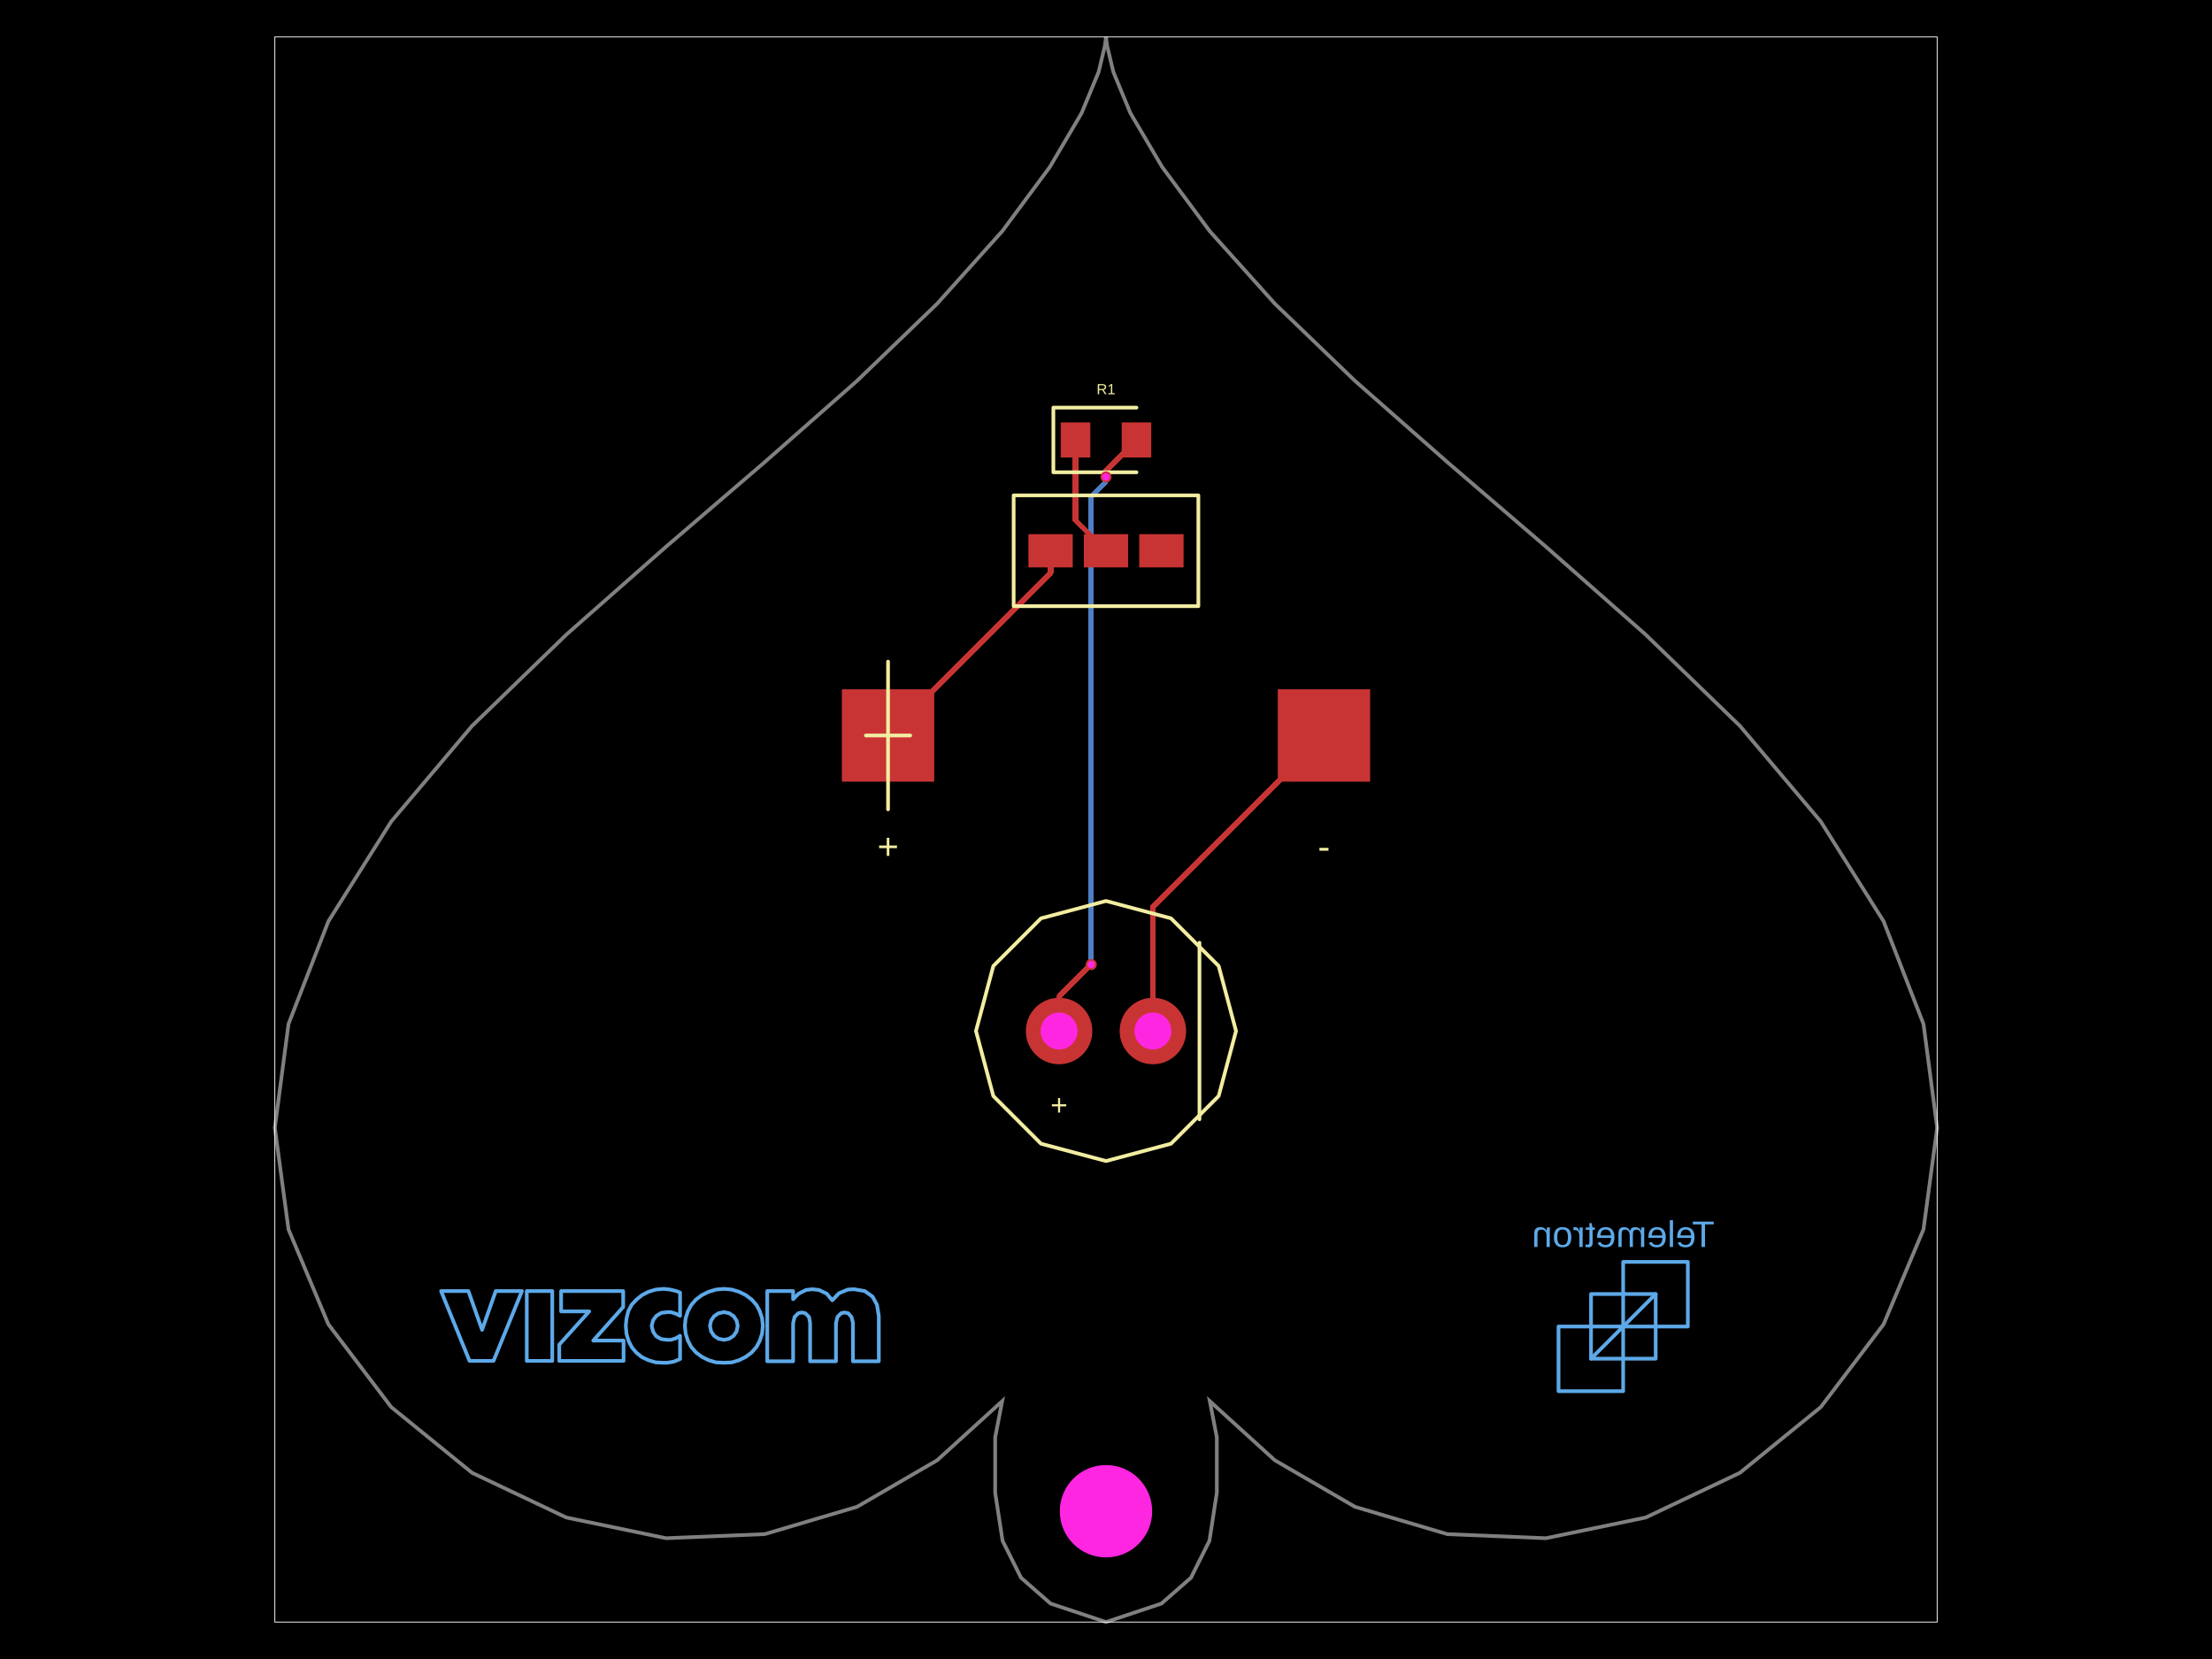
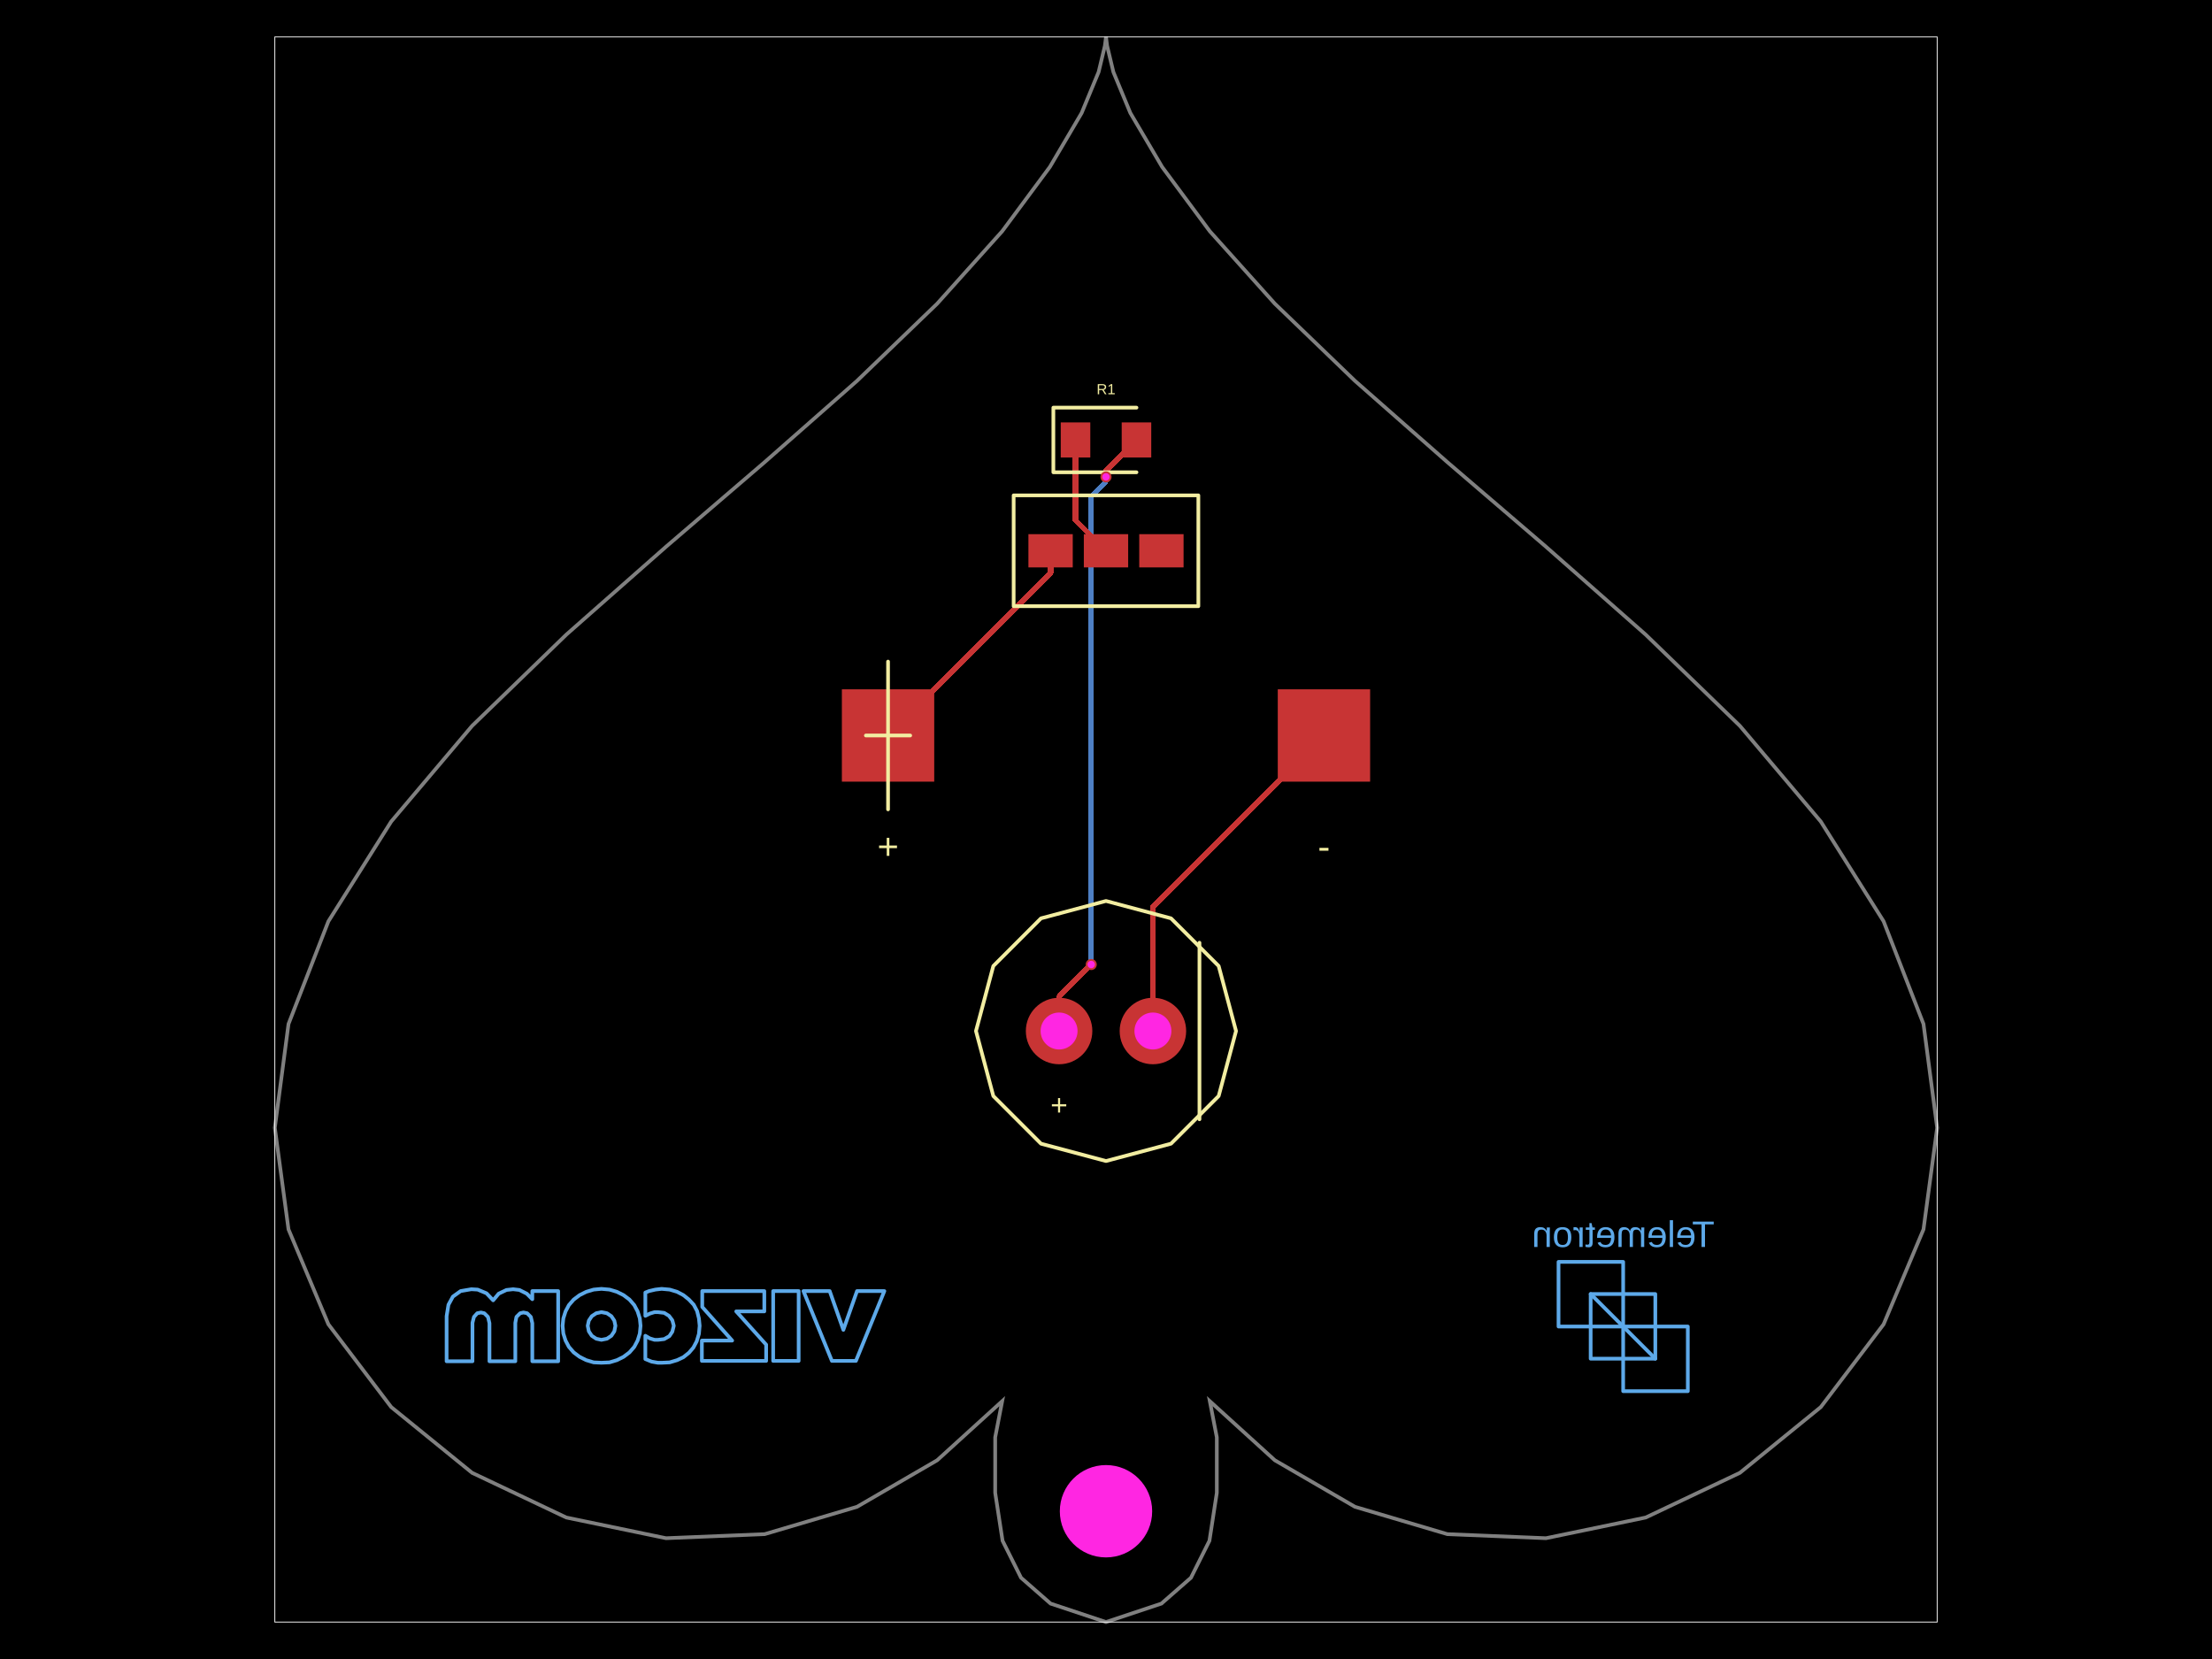
<svg xmlns="http://www.w3.org/2000/svg" width="800" height="600" data-software-used-string="@tscircuit/core@0.0.1112">
  <style />
  <rect class="boundary" x="0" y="0" fill="#000" width="800" height="600" data-type="pcb_background" data-pcb-layer="global" />
  <rect class="pcb-boundary" fill="none" stroke="#fff" stroke-width="0.3" x="99.399" y="13.36" width="601.202" height="573.28" data-type="pcb_boundary" data-pcb-layer="global" />
  <path class="pcb-board" d="M 400 586.64 L 420.04 579.96 L 430.728 570.608 L 437.408 557.248 L 440.08 539.88 L 440.08 519.84 L 437.542 506.747 L 461.055 528.123 L 490.047 544.957 L 523.447 554.843 L 559.118 556.313 L 595.19 548.831 L 629.259 532.665 L 658.517 508.884 L 681.229 478.958 L 695.658 444.623 L 700.601 407.882 L 695.658 370.341 L 681.229 333.2 L 658.517 297.128 L 629.259 262.525 L 595.19 229.526 L 559.118 197.729 L 523.447 167.134 L 490.047 137.742 L 461.055 109.82 L 437.542 83.634 L 420.307 60.387 L 408.818 40.882 L 402.672 26.052 L 400.401 16.566 L 400 13.36 L 399.599 16.566 L 397.328 26.052 L 391.182 40.882 L 379.693 60.387 L 362.458 83.634 L 338.945 109.82 L 309.953 137.742 L 276.553 167.134 L 240.882 197.729 L 204.81 229.526 L 170.741 262.525 L 141.483 297.128 L 118.771 333.2 L 104.342 370.341 L 99.399 407.882 L 104.342 444.623 L 118.771 478.958 L 141.483 508.884 L 170.741 532.665 L 204.81 548.831 L 240.882 556.313 L 276.553 554.843 L 309.953 544.957 L 338.945 528.123 L 362.458 506.747 L 359.92 519.84 L 359.92 539.88 L 362.592 557.248 L 369.272 570.608 L 379.96 579.96 Z" fill="none" stroke="rgba(255, 255, 255, 0.5)" stroke-width="1.336" data-type="pcb_board" data-pcb-layer="board" />
  <path class="pcb-trace" stroke="rgb(77, 127, 196)" fill="none" d="M 394.656 348.831 L 394.656 348.831" stroke-width="2.004" stroke-linecap="round" stroke-linejoin="round" shape-rendering="crispEdges" data-type="pcb_trace" data-pcb-layer="bottom" />
  <path class="pcb-trace" stroke="rgb(77, 127, 196)" fill="none" d="M 394.656 348.831 L 394.656 179.574" stroke-width="2.004" stroke-linecap="round" stroke-linejoin="round" shape-rendering="crispEdges" data-type="pcb_trace" data-pcb-layer="bottom" />
  <path class="pcb-trace" stroke="rgb(77, 127, 196)" fill="none" d="M 394.656 179.574 L 399.772 174.458" stroke-width="2.004" stroke-linecap="round" stroke-linejoin="round" shape-rendering="crispEdges" data-type="pcb_trace" data-pcb-layer="bottom" />
  <path class="pcb-trace" stroke="rgb(77, 127, 196)" fill="none" d="M 399.772 174.458 L 400 172.478" stroke-width="2.004" stroke-linecap="round" stroke-linejoin="round" shape-rendering="crispEdges" data-type="pcb_trace" data-pcb-layer="bottom" />
  <path class="pcb-trace" stroke="rgb(77, 127, 196)" fill="none" d="M 400 172.478 L 400 172.478" stroke-width="2.004" stroke-linecap="round" stroke-linejoin="round" shape-rendering="crispEdges" data-type="pcb_trace" data-pcb-layer="bottom" />
-   <path class="pcb-silkscreen pcb-silkscreen-bottom" d="M 169.806 492.184 L 159.519 466.934 L 169.405 466.934 L 174.349 480.962 L 179.292 466.934 L 188.778 466.934 L 178.49 492.184 L 169.806 492.184 Z" fill="none" stroke="#5da9e9" stroke-width="1.336" stroke-linecap="round" stroke-linejoin="round" data-pcb-component-id="null" data-pcb-silkscreen-path-id="pcb_silkscreen_path_6" data-type="pcb_silkscreen_path" data-pcb-layer="bottom" />
-   <path class="pcb-silkscreen pcb-silkscreen-bottom" d="M 199.733 492.184 L 190.514 492.184 L 190.514 466.934 L 199.733 466.934 L 199.733 492.184 Z" fill="none" stroke="#5da9e9" stroke-width="1.336" stroke-linecap="round" stroke-linejoin="round" data-pcb-component-id="null" data-pcb-silkscreen-path-id="pcb_silkscreen_path_7" data-type="pcb_silkscreen_path" data-pcb-layer="bottom" />
-   <path class="pcb-silkscreen pcb-silkscreen-bottom" d="M 225.384 466.934 L 225.384 472.679 L 214.562 484.836 L 225.518 484.836 L 225.518 492.184 L 202.271 492.184 L 202.271 486.306 L 213.093 474.282 L 202.939 474.282 L 202.939 466.934 L 225.384 466.934 Z" fill="none" stroke="#5da9e9" stroke-width="1.336" stroke-linecap="round" stroke-linejoin="round" data-pcb-component-id="null" data-pcb-silkscreen-path-id="pcb_silkscreen_path_8" data-type="pcb_silkscreen_path" data-pcb-layer="bottom" />
-   <path class="pcb-silkscreen pcb-silkscreen-bottom" d="M 226.319 479.492 L 226.587 476.82 L 227.255 474.148 L 228.457 471.877 L 230.194 470.007 L 232.198 468.403 L 234.469 467.201 L 237.141 466.399 L 240.08 466.132 L 242.351 466.399 L 244.623 466.934 L 245.959 467.468 L 245.959 475.885 L 244.355 475.084 L 242.619 474.549 L 241.416 474.549 L 239.145 474.816 L 237.408 475.885 L 236.206 477.488 L 235.671 479.492 L 236.206 481.63 L 237.275 483.233 L 239.145 484.302 L 241.416 484.569 L 242.619 484.569 L 244.355 484.035 L 245.959 483.1 L 245.959 491.516 L 243.687 492.452 L 241.416 492.852 L 239.947 492.852 L 237.141 492.719 L 234.469 491.917 L 232.198 490.848 L 230.194 489.245 L 228.591 487.375 L 227.388 485.104 L 226.587 482.432 L 226.319 479.492 Z" fill="none" stroke="#5da9e9" stroke-width="1.336" stroke-linecap="round" stroke-linejoin="round" data-pcb-component-id="null" data-pcb-silkscreen-path-id="pcb_silkscreen_path_9" data-type="pcb_silkscreen_path" data-pcb-layer="bottom" />
-   <path class="pcb-silkscreen pcb-silkscreen-bottom" d="M 261.857 466.132 L 264.663 466.399 L 267.335 467.201 L 269.739 468.403 L 271.877 470.007 L 273.614 472.011 L 274.816 474.282 L 275.618 476.82 L 275.885 479.492 L 275.618 482.298 L 274.816 484.836 L 273.614 487.108 L 271.877 489.112 L 269.739 490.715 L 267.335 491.917 L 264.663 492.719 L 261.857 492.852 L 258.918 492.719 L 256.246 491.917 L 253.841 490.715 L 251.703 489.112 L 249.967 487.108 L 248.764 484.836 L 247.963 482.298 L 247.695 479.492 L 247.963 476.82 L 248.764 474.282 L 249.967 472.011 L 251.703 470.007 L 253.841 468.403 L 256.246 467.201 L 258.918 466.399 L 261.857 466.132 Z" fill="none" stroke="#5da9e9" stroke-width="1.336" stroke-linecap="round" stroke-linejoin="round" data-pcb-component-id="null" data-pcb-silkscreen-path-id="pcb_silkscreen_path_10" data-type="pcb_silkscreen_path" data-pcb-layer="bottom" />
-   <path class="pcb-silkscreen pcb-silkscreen-bottom" d="M 261.857 474.549 L 259.853 474.95 L 258.25 476.019 L 257.181 477.622 L 256.78 479.492 L 257.181 481.496 L 258.25 483.1 L 259.853 484.168 L 261.857 484.569 L 263.727 484.168 L 265.331 483.1 L 266.399 481.496 L 266.8 479.492 L 266.399 477.622 L 265.331 476.019 L 263.727 474.95 L 261.857 474.549 Z" fill="none" stroke="#5da9e9" stroke-width="1.336" stroke-linecap="round" stroke-linejoin="round" data-pcb-component-id="null" data-pcb-silkscreen-path-id="pcb_silkscreen_path_11" data-type="pcb_silkscreen_path" data-pcb-layer="bottom" />
-   <path class="pcb-silkscreen pcb-silkscreen-bottom" d="M 286.84 478.557 L 286.84 492.318 L 277.488 492.318 L 277.488 466.934 L 286.84 466.934 L 286.84 469.873 L 288.844 467.869 L 291.516 466.533 L 293.788 466.266 L 296.192 466.533 L 298.998 467.869 L 301.002 470.274 L 303.407 467.735 L 306.613 466.399 L 308.884 466.266 L 312.759 466.934 L 315.564 468.938 L 317.168 471.877 L 317.836 476.019 L 317.836 492.318 L 308.484 492.318 L 308.484 478.424 L 307.949 476.286 L 306.747 474.95 L 305.411 474.683 L 304.208 474.95 L 302.872 476.286 L 302.338 478.557 L 302.338 492.318 L 292.986 492.318 L 292.986 478.424 L 292.585 476.286 L 291.249 474.95 L 290.047 474.683 L 288.711 474.95 L 287.375 476.286 L 286.84 478.557 Z" fill="none" stroke="#5da9e9" stroke-width="1.336" stroke-linecap="round" stroke-linejoin="round" data-pcb-component-id="null" data-pcb-silkscreen-path-id="pcb_silkscreen_path_12" data-type="pcb_silkscreen_path" data-pcb-layer="bottom" />
-   <path class="pcb-silkscreen pcb-silkscreen-bottom" d="M 563.661 503.14 L 587.041 503.14 L 587.041 479.76 L 563.661 479.76 L 563.661 503.14 Z" fill="none" stroke="#5da9e9" stroke-width="1.336" stroke-linecap="round" stroke-linejoin="round" data-pcb-component-id="null" data-pcb-silkscreen-path-id="pcb_silkscreen_path_13" data-type="pcb_silkscreen_path" data-pcb-layer="bottom" />
-   <path class="pcb-silkscreen pcb-silkscreen-bottom" d="M 575.418 491.383 L 598.798 491.383 L 598.798 468.003 L 575.418 468.003 L 575.418 491.383 Z" fill="none" stroke="#5da9e9" stroke-width="1.336" stroke-linecap="round" stroke-linejoin="round" data-pcb-component-id="null" data-pcb-silkscreen-path-id="pcb_silkscreen_path_14" data-type="pcb_silkscreen_path" data-pcb-layer="bottom" />
-   <path class="pcb-silkscreen pcb-silkscreen-bottom" d="M 587.041 479.76 L 610.421 479.76 L 610.421 456.379 L 587.041 456.379 L 587.041 479.76 Z" fill="none" stroke="#5da9e9" stroke-width="1.336" stroke-linecap="round" stroke-linejoin="round" data-pcb-component-id="null" data-pcb-silkscreen-path-id="pcb_silkscreen_path_15" data-type="pcb_silkscreen_path" data-pcb-layer="bottom" />
-   <path class="pcb-silkscreen pcb-silkscreen-bottom" d="M 575.418 491.383 L 587.041 479.76" fill="none" stroke="#5da9e9" stroke-width="1.336" stroke-linecap="round" stroke-linejoin="round" data-pcb-component-id="null" data-pcb-silkscreen-path-id="pcb_silkscreen_path_16" data-type="pcb_silkscreen_path" data-pcb-layer="bottom" />
-   <path class="pcb-silkscreen pcb-silkscreen-bottom" d="M 587.041 479.76 L 598.798 468.003" fill="none" stroke="#5da9e9" stroke-width="1.336" stroke-linecap="round" stroke-linejoin="round" data-pcb-component-id="null" data-pcb-silkscreen-path-id="pcb_silkscreen_path_17" data-type="pcb_silkscreen_path" data-pcb-layer="bottom" />
+   <path class="pcb-silkscreen pcb-silkscreen-bottom" d="M 309.552 492.184 L 319.84 466.934 L 309.953 466.934 L 305.01 480.962 L 300.067 466.934 L 290.581 466.934 L 300.868 492.184 L 309.552 492.184 Z" fill="none" stroke="#5da9e9" stroke-width="1.336" stroke-linecap="round" stroke-linejoin="round" data-pcb-component-id="null" data-pcb-silkscreen-path-id="pcb_silkscreen_path_6" data-type="pcb_silkscreen_path" data-pcb-layer="bottom" />
+   <path class="pcb-silkscreen pcb-silkscreen-bottom" d="M 279.626 492.184 L 288.844 492.184 L 288.844 466.934 L 279.626 466.934 L 279.626 492.184 Z" fill="none" stroke="#5da9e9" stroke-width="1.336" stroke-linecap="round" stroke-linejoin="round" data-pcb-component-id="null" data-pcb-silkscreen-path-id="pcb_silkscreen_path_7" data-type="pcb_silkscreen_path" data-pcb-layer="bottom" />
+   <path class="pcb-silkscreen pcb-silkscreen-bottom" d="M 253.975 466.934 L 253.975 472.679 L 264.796 484.836 L 253.841 484.836 L 253.841 492.184 L 277.088 492.184 L 277.088 486.306 L 266.266 474.282 L 276.42 474.282 L 276.42 466.934 L 253.975 466.934 Z" fill="none" stroke="#5da9e9" stroke-width="1.336" stroke-linecap="round" stroke-linejoin="round" data-pcb-component-id="null" data-pcb-silkscreen-path-id="pcb_silkscreen_path_8" data-type="pcb_silkscreen_path" data-pcb-layer="bottom" />
+   <path class="pcb-silkscreen pcb-silkscreen-bottom" d="M 253.039 479.492 L 252.772 476.82 L 252.104 474.148 L 250.902 471.877 L 249.165 470.007 L 247.161 468.403 L 244.89 467.201 L 242.218 466.399 L 239.279 466.132 L 237.007 466.399 L 234.736 466.934 L 233.4 467.468 L 233.4 475.885 L 235.003 475.084 L 236.74 474.549 L 237.943 474.549 L 240.214 474.816 L 241.951 475.885 L 243.153 477.488 L 243.687 479.492 L 243.153 481.63 L 242.084 483.233 L 240.214 484.302 L 237.943 484.569 L 236.74 484.569 L 235.003 484.035 L 233.4 483.1 L 233.4 491.516 L 235.671 492.452 L 237.943 492.852 L 239.412 492.852 L 242.218 492.719 L 244.89 491.917 L 247.161 490.848 L 249.165 489.245 L 250.768 487.375 L 251.971 485.104 L 252.772 482.432 L 253.039 479.492 Z" fill="none" stroke="#5da9e9" stroke-width="1.336" stroke-linecap="round" stroke-linejoin="round" data-pcb-component-id="null" data-pcb-silkscreen-path-id="pcb_silkscreen_path_9" data-type="pcb_silkscreen_path" data-pcb-layer="bottom" />
+   <path class="pcb-silkscreen pcb-silkscreen-bottom" d="M 217.502 466.132 L 214.696 466.399 L 212.024 467.201 L 209.619 468.403 L 207.482 470.007 L 205.745 472.011 L 204.542 474.282 L 203.741 476.82 L 203.474 479.492 L 203.741 482.298 L 204.542 484.836 L 205.745 487.108 L 207.482 489.112 L 209.619 490.715 L 212.024 491.917 L 214.696 492.719 L 217.502 492.852 L 220.441 492.719 L 223.113 491.917 L 225.518 490.715 L 227.655 489.112 L 229.392 487.108 L 230.595 484.836 L 231.396 482.298 L 231.663 479.492 L 231.396 476.82 L 230.595 474.282 L 229.392 472.011 L 227.655 470.007 L 225.518 468.403 L 223.113 467.201 L 220.441 466.399 L 217.502 466.132 Z" fill="none" stroke="#5da9e9" stroke-width="1.336" stroke-linecap="round" stroke-linejoin="round" data-pcb-component-id="null" data-pcb-silkscreen-path-id="pcb_silkscreen_path_10" data-type="pcb_silkscreen_path" data-pcb-layer="bottom" />
+   <path class="pcb-silkscreen pcb-silkscreen-bottom" d="M 217.502 474.549 L 219.506 474.95 L 221.109 476.019 L 222.178 477.622 L 222.578 479.492 L 222.178 481.496 L 221.109 483.1 L 219.506 484.168 L 217.502 484.569 L 215.631 484.168 L 214.028 483.1 L 212.959 481.496 L 212.558 479.492 L 212.959 477.622 L 214.028 476.019 L 215.631 474.95 L 217.502 474.549 Z" fill="none" stroke="#5da9e9" stroke-width="1.336" stroke-linecap="round" stroke-linejoin="round" data-pcb-component-id="null" data-pcb-silkscreen-path-id="pcb_silkscreen_path_11" data-type="pcb_silkscreen_path" data-pcb-layer="bottom" />
+   <path class="pcb-silkscreen pcb-silkscreen-bottom" d="M 192.518 478.557 L 192.518 492.318 L 201.87 492.318 L 201.87 466.934 L 192.518 466.934 L 192.518 469.873 L 190.514 467.869 L 187.842 466.533 L 185.571 466.266 L 183.166 466.533 L 180.361 467.869 L 178.357 470.274 L 175.952 467.735 L 172.745 466.399 L 170.474 466.266 L 166.6 466.934 L 163.794 468.938 L 162.191 471.877 L 161.523 476.019 L 161.523 492.318 L 170.875 492.318 L 170.875 478.424 L 171.409 476.286 L 172.612 474.95 L 173.948 474.683 L 175.15 474.95 L 176.486 476.286 L 177.021 478.557 L 177.021 492.318 L 186.373 492.318 L 186.373 478.424 L 186.774 476.286 L 188.11 474.95 L 189.312 474.683 L 190.648 474.95 L 191.984 476.286 L 192.518 478.557 Z" fill="none" stroke="#5da9e9" stroke-width="1.336" stroke-linecap="round" stroke-linejoin="round" data-pcb-component-id="null" data-pcb-silkscreen-path-id="pcb_silkscreen_path_12" data-type="pcb_silkscreen_path" data-pcb-layer="bottom" />
+   <path class="pcb-silkscreen pcb-silkscreen-bottom" d="M 610.421 503.14 L 587.041 503.14 L 587.041 479.76 L 610.421 479.76 L 610.421 503.14 Z" fill="none" stroke="#5da9e9" stroke-width="1.336" stroke-linecap="round" stroke-linejoin="round" data-pcb-component-id="null" data-pcb-silkscreen-path-id="pcb_silkscreen_path_13" data-type="pcb_silkscreen_path" data-pcb-layer="bottom" />
+   <path class="pcb-silkscreen pcb-silkscreen-bottom" d="M 598.664 491.383 L 575.284 491.383 L 575.284 468.003 L 598.664 468.003 L 598.664 491.383 Z" fill="none" stroke="#5da9e9" stroke-width="1.336" stroke-linecap="round" stroke-linejoin="round" data-pcb-component-id="null" data-pcb-silkscreen-path-id="pcb_silkscreen_path_14" data-type="pcb_silkscreen_path" data-pcb-layer="bottom" />
+   <path class="pcb-silkscreen pcb-silkscreen-bottom" d="M 587.041 479.76 L 563.661 479.76 L 563.661 456.379 L 587.041 456.379 L 587.041 479.76 Z" fill="none" stroke="#5da9e9" stroke-width="1.336" stroke-linecap="round" stroke-linejoin="round" data-pcb-component-id="null" data-pcb-silkscreen-path-id="pcb_silkscreen_path_15" data-type="pcb_silkscreen_path" data-pcb-layer="bottom" />
+   <path class="pcb-silkscreen pcb-silkscreen-bottom" d="M 598.664 491.383 L 587.041 479.76" fill="none" stroke="#5da9e9" stroke-width="1.336" stroke-linecap="round" stroke-linejoin="round" data-pcb-component-id="null" data-pcb-silkscreen-path-id="pcb_silkscreen_path_16" data-type="pcb_silkscreen_path" data-pcb-layer="bottom" />
+   <path class="pcb-silkscreen pcb-silkscreen-bottom" d="M 587.041 479.76 L 575.284 468.003" fill="none" stroke="#5da9e9" stroke-width="1.336" stroke-linecap="round" stroke-linejoin="round" data-pcb-component-id="null" data-pcb-silkscreen-path-id="pcb_silkscreen_path_17" data-type="pcb_silkscreen_path" data-pcb-layer="bottom" />
  <text x="0" y="0" dx="0" dy="0" fill="#5da9e9" font-family="Arial, sans-serif" font-size="13.36" text-anchor="middle" dominant-baseline="central" transform="matrix(-1,0,0,1,587.0407,446.3594)" class="pcb-silkscreen-text pcb-silkscreen-bottom" data-pcb-silkscreen-text-id="null" stroke="none" data-type="pcb_silkscreen_text" data-pcb-layer="bottom">Telemetron</text>
  <rect class="pcb-pad" fill="rgb(200, 52, 52)" x="304.476" y="249.299" width="33.4" height="33.4" data-type="pcb_smtpad" data-pcb-layer="top" />
  <rect class="pcb-pad" fill="rgb(200, 52, 52)" x="462.124" y="249.299" width="33.4" height="33.4" data-type="pcb_smtpad" data-pcb-layer="top" />
  <rect class="pcb-pad" fill="rgb(200, 52, 52)" x="371.944" y="193.186" width="16.032" height="12.024" data-type="pcb_smtpad" data-pcb-layer="top" />
  <rect class="pcb-pad" fill="rgb(200, 52, 52)" x="391.984" y="193.186" width="16.032" height="12.024" data-type="pcb_smtpad" data-pcb-layer="top" />
  <rect class="pcb-pad" fill="rgb(200, 52, 52)" x="412.024" y="193.186" width="16.032" height="12.024" data-type="pcb_smtpad" data-pcb-layer="top" />
  <rect class="pcb-pad" fill="rgb(200, 52, 52)" x="383.634" y="152.772" width="10.688" height="12.692" data-type="pcb_smtpad" data-pcb-layer="top" />
  <rect class="pcb-pad" fill="rgb(200, 52, 52)" x="405.678" y="152.772" width="10.688" height="12.692" data-type="pcb_smtpad" data-pcb-layer="top" />
  <path class="pcb-trace" stroke="rgb(200, 52, 52)" fill="none" d="M 383.033 372.879 L 383.033 360.454" stroke-width="2.004" stroke-linecap="round" stroke-linejoin="round" shape-rendering="crispEdges" data-type="pcb_trace" data-pcb-layer="top" />
  <path class="pcb-trace" stroke="rgb(200, 52, 52)" fill="none" d="M 383.033 360.454 L 393.14 350.347" stroke-width="2.004" stroke-linecap="round" stroke-linejoin="round" shape-rendering="crispEdges" data-type="pcb_trace" data-pcb-layer="top" />
  <path class="pcb-trace" stroke="rgb(200, 52, 52)" fill="none" d="M 393.14 350.347 L 394.656 348.831" stroke-width="2.004" stroke-linecap="round" stroke-linejoin="round" shape-rendering="crispEdges" data-type="pcb_trace" data-pcb-layer="top" />
  <path class="pcb-trace" stroke="rgb(200, 52, 52)" fill="none" d="M 394.656 348.831 L 394.656 348.831" stroke-width="2.004" stroke-linecap="round" stroke-linejoin="round" shape-rendering="crispEdges" data-type="pcb_trace" data-pcb-layer="top" />
  <path class="pcb-trace" stroke="rgb(200, 52, 52)" fill="none" d="M 400 172.478 L 400 172.478" stroke-width="2.004" stroke-linecap="round" stroke-linejoin="round" shape-rendering="crispEdges" data-type="pcb_trace" data-pcb-layer="top" />
  <path class="pcb-trace" stroke="rgb(200, 52, 52)" fill="none" d="M 400 172.478 L 400 170.14" stroke-width="2.004" stroke-linecap="round" stroke-linejoin="round" shape-rendering="crispEdges" data-type="pcb_trace" data-pcb-layer="top" />
  <path class="pcb-trace" stroke="rgb(200, 52, 52)" fill="none" d="M 400 170.14 L 411.022 159.118" stroke-width="2.004" stroke-linecap="round" stroke-linejoin="round" shape-rendering="crispEdges" data-type="pcb_trace" data-pcb-layer="top" />
  <path class="pcb-trace" stroke="rgb(200, 52, 52)" fill="none" d="M 388.978 159.118 L 388.978 188.176" stroke-width="2.004" stroke-linecap="round" stroke-linejoin="round" shape-rendering="crispEdges" data-type="pcb_trace" data-pcb-layer="top" />
  <path class="pcb-trace" stroke="rgb(200, 52, 52)" fill="none" d="M 388.978 188.176 L 400 199.198" stroke-width="2.004" stroke-linecap="round" stroke-linejoin="round" shape-rendering="crispEdges" data-type="pcb_trace" data-pcb-layer="top" />
  <path class="pcb-trace" stroke="rgb(200, 52, 52)" fill="none" d="M 416.967 372.879 L 416.967 327.856" stroke-width="2.004" stroke-linecap="round" stroke-linejoin="round" shape-rendering="crispEdges" data-type="pcb_trace" data-pcb-layer="top" />
  <path class="pcb-trace" stroke="rgb(200, 52, 52)" fill="none" d="M 416.967 327.856 L 478.824 265.999" stroke-width="2.004" stroke-linecap="round" stroke-linejoin="round" shape-rendering="crispEdges" data-type="pcb_trace" data-pcb-layer="top" />
  <path class="pcb-trace" stroke="rgb(200, 52, 52)" fill="none" d="M 379.96 199.198 L 379.96 207.214" stroke-width="2.004" stroke-linecap="round" stroke-linejoin="round" shape-rendering="crispEdges" data-type="pcb_trace" data-pcb-layer="top" />
  <path class="pcb-trace" stroke="rgb(200, 52, 52)" fill="none" d="M 379.96 207.214 L 321.176 265.999" stroke-width="2.004" stroke-linecap="round" stroke-linejoin="round" shape-rendering="crispEdges" data-type="pcb_trace" data-pcb-layer="top" />
  <path class="pcb-silkscreen pcb-silkscreen-top" d="M 321.176 292.719 L 321.176 239.279" fill="none" stroke="#f2eda1" stroke-width="1.336" stroke-linecap="round" stroke-linejoin="round" data-pcb-component-id="pcb_component_0" data-pcb-silkscreen-path-id="pcb_silkscreen_path_0" data-type="pcb_silkscreen_path" data-pcb-layer="top" />
  <path class="pcb-silkscreen pcb-silkscreen-top" d="M 313.16 265.999 L 329.192 265.999" fill="none" stroke="#f2eda1" stroke-width="1.336" stroke-linecap="round" stroke-linejoin="round" data-pcb-component-id="pcb_component_0" data-pcb-silkscreen-path-id="pcb_silkscreen_path_1" data-type="pcb_silkscreen_path" data-pcb-layer="top" />
  <text x="0" y="0" dx="0" dy="0" fill="#f2eda1" font-family="Arial, sans-serif" font-size="13.36" text-anchor="middle" dominant-baseline="central" transform="matrix(1,0,0,1,321.1757,306.0788)" class="pcb-silkscreen-text pcb-silkscreen-top" data-pcb-silkscreen-text-id="pcb_component_0" stroke="none" data-type="pcb_silkscreen_text" data-pcb-layer="top">+</text>
  <text x="0" y="0" dx="0" dy="0" fill="#f2eda1" font-family="Arial, sans-serif" font-size="13.36" text-anchor="middle" dominant-baseline="central" transform="matrix(1,0,0,1,478.8243,306.0788)" class="pcb-silkscreen-text pcb-silkscreen-top" data-pcb-silkscreen-text-id="pcb_component_0" stroke="none" data-type="pcb_silkscreen_text" data-pcb-layer="top">-</text>
  <path class="pcb-silkscreen pcb-silkscreen-top" d="M 366.6 219.238 L 433.4 219.238 L 433.4 179.158 L 366.6 179.158 L 366.6 219.238 Z" fill="none" stroke="#f2eda1" stroke-width="1.336" stroke-linecap="round" stroke-linejoin="round" data-pcb-component-id="pcb_component_1" data-pcb-silkscreen-path-id="pcb_silkscreen_path_2" data-type="pcb_silkscreen_path" data-pcb-layer="top" />
  <path class="pcb-silkscreen pcb-silkscreen-top" d="M 411.022 147.428 L 380.962 147.428 L 380.962 170.808 L 411.022 170.808" fill="none" stroke="#f2eda1" stroke-width="1.336" stroke-linecap="round" stroke-linejoin="round" data-pcb-component-id="pcb_component_2" data-pcb-silkscreen-path-id="pcb_silkscreen_path_3" data-type="pcb_silkscreen_path" data-pcb-layer="top" />
  <text x="0" y="0" dx="0" dy="0" fill="#f2eda1" font-family="Arial, sans-serif" font-size="5.344" text-anchor="middle" dominant-baseline="central" transform="matrix(1,0,0,1,400,140.7482)" class="pcb-silkscreen-text pcb-silkscreen-top" data-pcb-silkscreen-text-id="pcb_component_2" stroke="none" data-type="pcb_silkscreen_text" data-pcb-layer="top">R1</text>
  <path class="pcb-silkscreen pcb-silkscreen-top" d="M 447.027 372.879 L 440.748 349.365 L 423.514 332.131 L 400 325.852 L 376.486 332.131 L 359.252 349.365 L 352.973 372.879 L 359.252 396.393 L 376.486 413.627 L 400 419.906 L 423.514 413.627 L 440.748 396.393 L 447.027 372.879 Z" fill="none" stroke="#f2eda1" stroke-width="1.336" stroke-linecap="round" stroke-linejoin="round" data-pcb-component-id="pcb_component_3" data-pcb-silkscreen-path-id="pcb_silkscreen_path_4" data-type="pcb_silkscreen_path" data-pcb-layer="top" />
  <path class="pcb-silkscreen pcb-silkscreen-top" d="M 433.801 404.81 L 433.801 340.949" fill="none" stroke="#f2eda1" stroke-width="1.336" stroke-linecap="round" stroke-linejoin="round" data-pcb-component-id="pcb_component_3" data-pcb-silkscreen-path-id="pcb_silkscreen_path_5" data-type="pcb_silkscreen_path" data-pcb-layer="top" />
  <text x="0" y="0" dx="0" dy="0" fill="#f2eda1" font-family="Arial, sans-serif" font-size="10.688" text-anchor="middle" dominant-baseline="central" transform="matrix(1,0,0,1,383.0327,399.5992)" class="pcb-silkscreen-text pcb-silkscreen-top" data-pcb-silkscreen-text-id="pcb_component_3" stroke="none" data-type="pcb_silkscreen_text" data-pcb-layer="top">+</text>
  <g data-type="pcb_plated_hole" data-pcb-layer="through">
    <circle class="pcb-hole-outer" fill="rgb(200, 52, 52)" cx="383.033" cy="372.879" r="12.024" data-type="pcb_plated_hole" data-pcb-layer="top" />
    <circle class="pcb-hole-inner" fill="#FF26E2" cx="383.033" cy="372.879" r="6.68" data-type="pcb_plated_hole_drill" data-pcb-layer="drill" />
  </g>
  <g data-type="pcb_plated_hole" data-pcb-layer="through">
    <circle class="pcb-hole-outer" fill="rgb(200, 52, 52)" cx="416.967" cy="372.879" r="12.024" data-type="pcb_plated_hole" data-pcb-layer="top" />
    <circle class="pcb-hole-inner" fill="#FF26E2" cx="416.967" cy="372.879" r="6.68" data-type="pcb_plated_hole_drill" data-pcb-layer="drill" />
  </g>
  <g data-type="pcb_via" data-pcb-layer="through">
    <circle class="pcb-hole-outer" fill="rgb(200, 52, 52)" cx="394.656" cy="348.831" r="2.004" data-type="pcb_via" data-pcb-layer="top" />
    <circle class="pcb-hole-inner" fill="#FF26E2" cx="394.656" cy="348.831" r="1.336" data-type="pcb_via" data-pcb-layer="drill" />
  </g>
  <g data-type="pcb_via" data-pcb-layer="through">
    <circle class="pcb-hole-outer" fill="rgb(200, 52, 52)" cx="400" cy="172.478" r="2.004" data-type="pcb_via" data-pcb-layer="top" />
    <circle class="pcb-hole-inner" fill="#FF26E2" cx="400" cy="172.478" r="1.336" data-type="pcb_via" data-pcb-layer="drill" />
  </g>
  <circle class="pcb-hole" cx="400" cy="546.56" r="16.7" fill="#FF26E2" data-type="pcb_hole" data-pcb-layer="drill" />
</svg>
